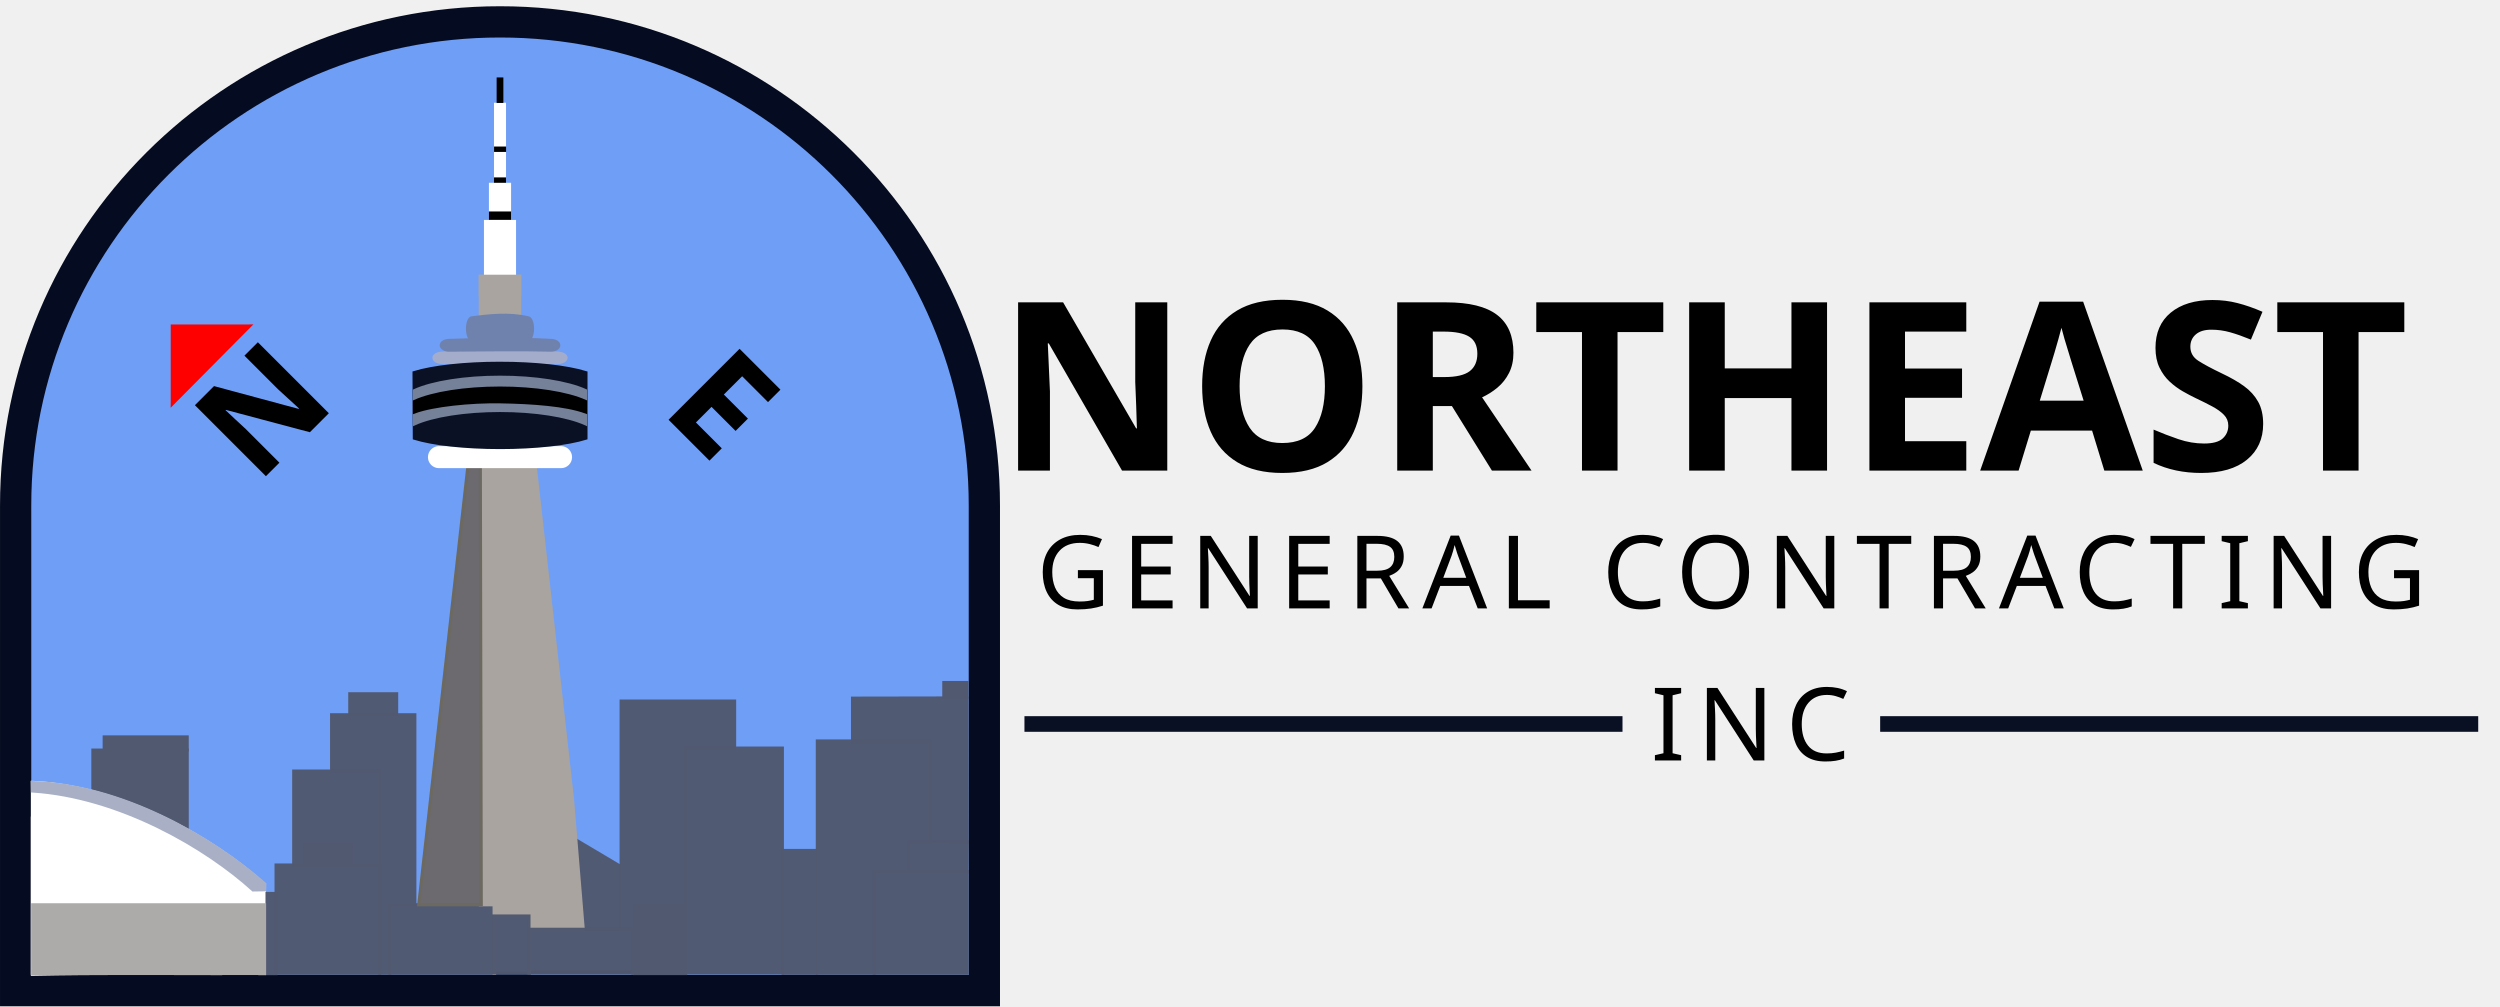
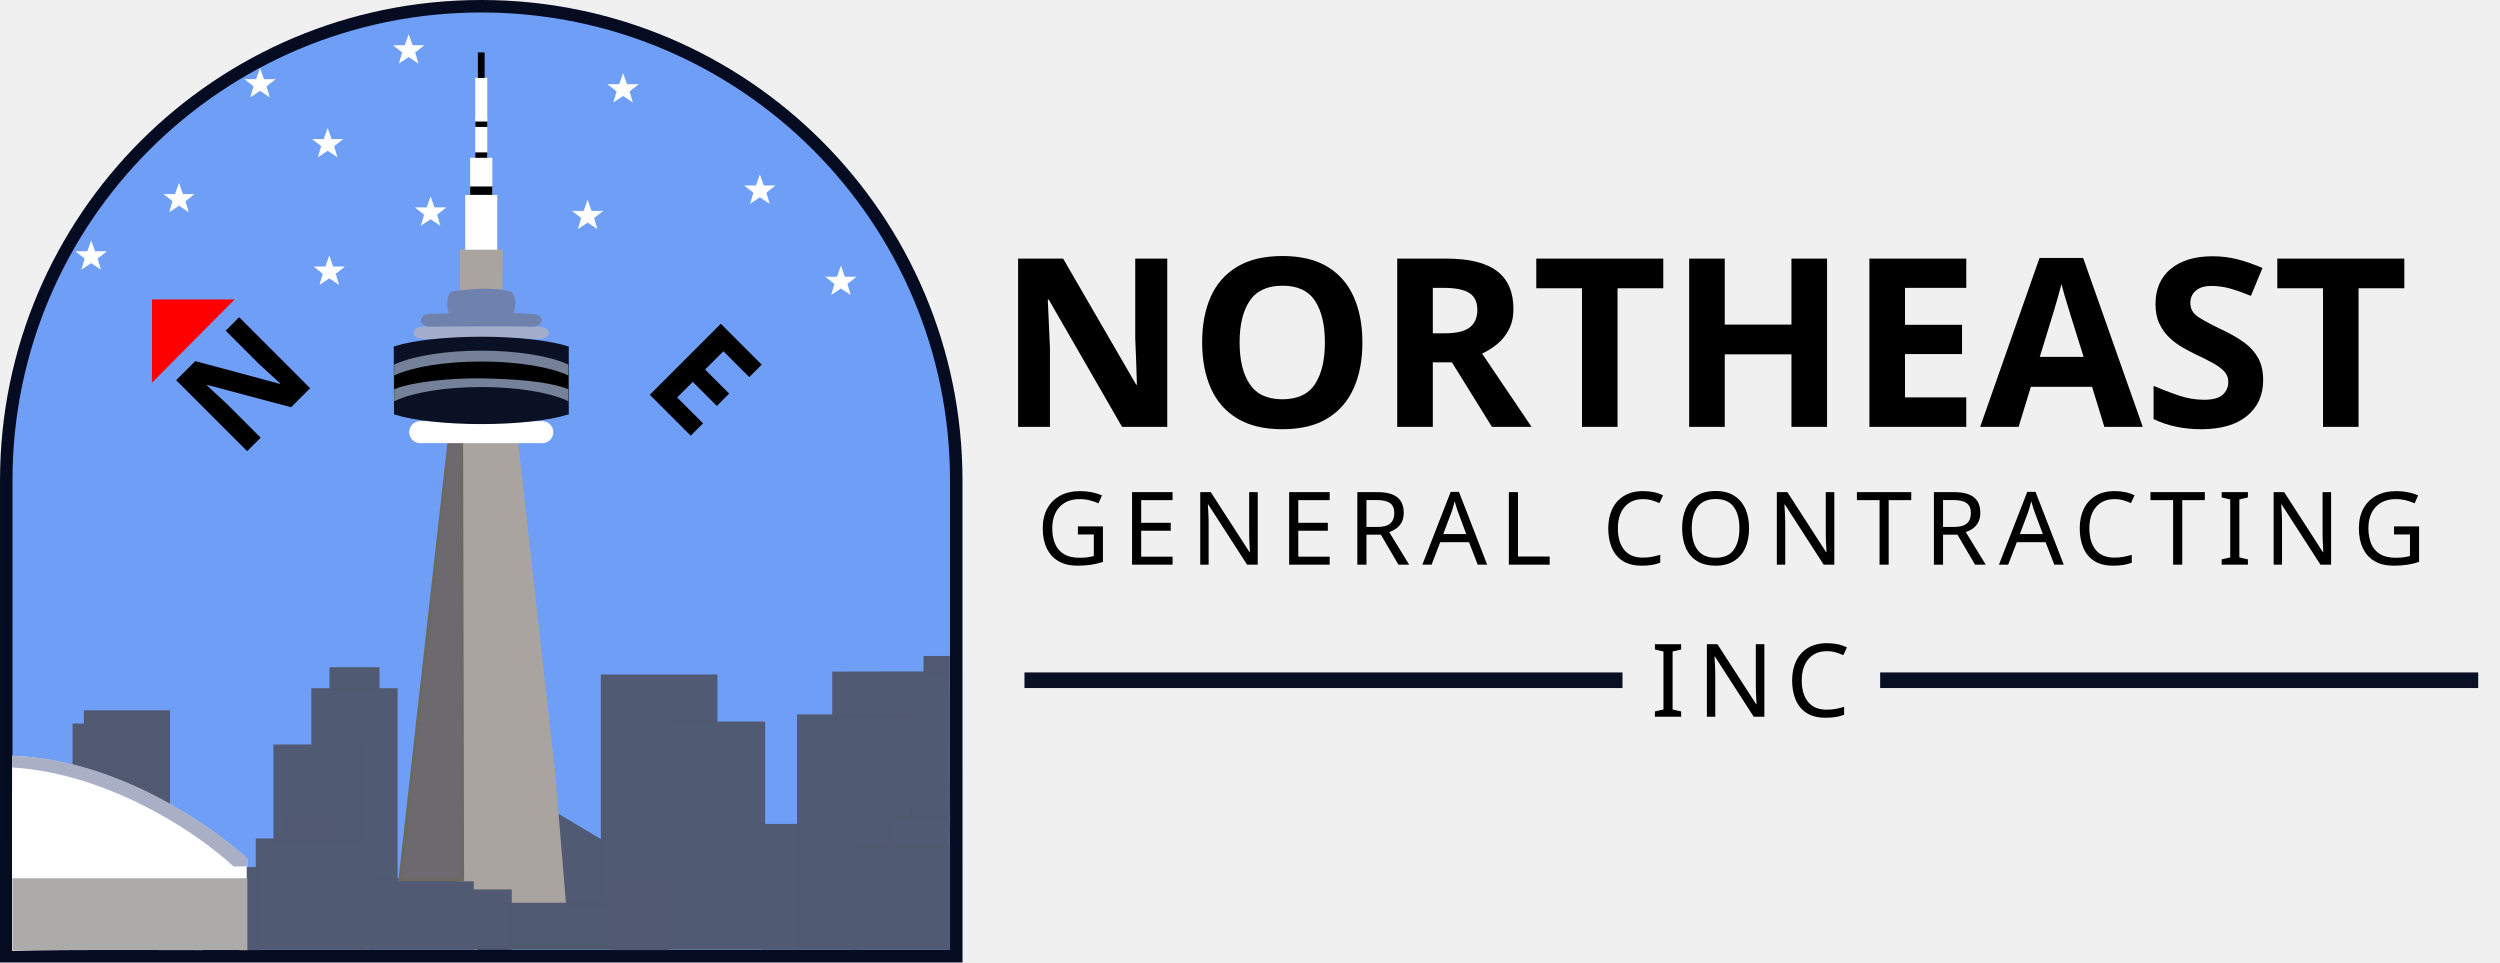
- <svg xmlns="http://www.w3.org/2000/svg" id="svg3336" version="1.1" width="800" height="322" viewBox="0 0 800 322">
+ <svg xmlns="http://www.w3.org/2000/svg" id="svg3336" version="1.1" width="800" height="308" viewBox="0 0 800 308">
  <defs id="defs3340">
    </defs>
-   <g id="g5519" transform="translate(-6.108414,-13.27224)">
-     <path id="path4381-9" d="M 166.108,15.795 C 78.035,15.796 6.638,87.081 6.639,175.013 c 0.006,55.162 -0.01,112.196 -0.006,159.736 l 318.953,0 c 0,-48.277 -0.006,-108.583 -0.006,-159.736 C 325.579,87.08 254.181,15.795 166.108,15.795 Z" style="opacity:1;fill:#050b20;fill-opacity:1;fill-rule:evenodd;stroke:#050b20;stroke-width:1.046;stroke-linecap:butt;stroke-linejoin:miter;stroke-miterlimit:4;stroke-dasharray:none;stroke-opacity:1" />
-     <path id="path4381-9-3" d="M 166.108,25.763 C 83.539,25.764 16.605,92.593 16.605,175.03 c 0.004,31.355 -8.45e-4,63.356 -0.004,93.627 -0.002,19.655 -0.003,38.58 -0.002,56.126 l 299.018,0 c 0,-45.259 -0.006,-101.796 -0.006,-149.752 -4e-5,-82.438 -66.935,-149.267 -149.504,-149.267 z" style="opacity:1;fill:#6f9ef6;fill-opacity:1;fill-rule:evenodd;stroke:#6f9ef6;stroke-width:0.981;stroke-linecap:butt;stroke-linejoin:miter;stroke-miterlimit:4;stroke-dasharray:none;stroke-opacity:1" />
-     <path id="rect8103-5-1-0-3-8-6" d="m 35.829,253.294 0,13.336 c 10.728,2.777 21.02,7.195 30.182,12.275 l 0,-25.611 -30.182,0 z" style="opacity:1;fill:#515970;fill-opacity:1;stroke:#515970;stroke-width:1;stroke-linejoin:miter;stroke-miterlimit:4;stroke-dasharray:none;stroke-opacity:1" />
-     <rect y="249.082" x="39.45" height="4.158" width="26.56" id="rect8103-5-1-0-3-3-1-0-8" style="opacity:0.99;fill:#515970;fill-opacity:1;stroke:#515970;stroke-width:1;stroke-linejoin:miter;stroke-miterlimit:4;stroke-dasharray:none;stroke-opacity:1" />
-     <path id="rect8103-5-1-0-3-8-6-1" d="m 100.101,260.011 0,30.066 27.529,0 0,-30.066 -27.529,0 z" style="opacity:0.98;fill:#515970;fill-opacity:1;stroke:#515970;stroke-width:1;stroke-linejoin:miter;stroke-miterlimit:4;stroke-dasharray:none;stroke-opacity:1" />
-     <path id="rect8103-5-1-0-3-8-6-1-1" d="m 112.223,241.993 0,18.018 15.408,0 0,64.719 3.238,0 0,-21.932 7.984,0 0,-60.805 -26.631,0 z" style="opacity:0.98;fill:#515970;fill-opacity:1;stroke:#515970;stroke-width:1;stroke-linejoin:miter;stroke-miterlimit:4;stroke-dasharray:none;stroke-opacity:1" />
-     <path id="rect8103-5-1-0-3-8-6-1-3" d="m 94.455,290.077 0,34.652 33.174,0 0,-34.652 -33.174,0 z" style="opacity:0.98;fill:#515970;fill-opacity:1;stroke:#515970;stroke-width:1;stroke-linejoin:miter;stroke-miterlimit:4;stroke-dasharray:none;stroke-opacity:1" />
-     <rect y="235.28" x="118.038" height="6.565" width="15.001" id="rect8103-5-1-0-3-3-1-0-8-0" style="opacity:0.98;fill:#515970;fill-opacity:1;stroke:#515970;stroke-width:1;stroke-linejoin:miter;stroke-miterlimit:4;stroke-dasharray:none;stroke-opacity:1" />
-     <rect y="283.452" x="103.542" height="6.565" width="15.001" id="rect8103-5-1-0-3-3-1-0-8-0-0" style="opacity:0.98;fill:#515970;fill-opacity:1;stroke:#515970;stroke-width:1;stroke-linejoin:miter;stroke-miterlimit:4;stroke-dasharray:none;stroke-opacity:1" />
-     <path id="rect8103-5-1-0-3-8-6-1-3-9" d="m 130.869,302.798 0,21.932 33.357,0 0,-21.932 -33.357,0 z" style="opacity:0.98;fill:#515970;fill-opacity:1;stroke:#515970;stroke-width:1;stroke-linejoin:miter;stroke-miterlimit:4;stroke-dasharray:none;stroke-opacity:1" />
-     <path id="rect8103-5-1-0-3-8-6-1-3-9-4" d="m 164.365,306.505 0,18.145 11.088,0 0,-18.145 -11.088,0 z" style="opacity:1;fill:none;stroke:#000000;stroke-width:1;stroke-linejoin:miter;stroke-miterlimit:4;stroke-dasharray:none;stroke-opacity:1" />
-     <path id="rect8103-5-1-0-3-8-6-1-3-9-4-9" d="m 175.537,310.641 0,13.68 33.115,0 0,-13.68 -33.115,0 z" style="opacity:1;fill:none;stroke:#000000;stroke-width:1;stroke-linejoin:miter;stroke-miterlimit:4;stroke-dasharray:none;stroke-opacity:1" />
-     <path id="rect8103-5-1-0-3-8-6-1-3-9-4-9-7" d="m 209.227,303.065 0,21.746 16.295,0 0,-21.746 -16.295,0 z" style="opacity:0.98;fill:#515970;fill-opacity:1;stroke:#515970;stroke-width:1;stroke-linejoin:miter;stroke-miterlimit:4;stroke-dasharray:none;stroke-opacity:1" />
-     <path id="path8210-6-0" d="m 192.651,310.602 11.817,0 0,-20.207 -14.067,-8.355 2.25,28.561 z" style="opacity:0.98;fill:#515970;fill-opacity:1;fill-rule:evenodd;stroke:#515970;stroke-width:1;stroke-linecap:butt;stroke-linejoin:miter;stroke-miterlimit:4;stroke-dasharray:none;stroke-opacity:1" />
-     <path id="rect8103-5-1-0-3-8-6-1-1-2" d="m 204.871,237.612 0,73.029 3.781,0 0,14.035 16.83,0 0,-72.01 15.707,0 0,-15.055 -36.318,0 z" style="opacity:0.98;fill:#515970;fill-opacity:1;stroke:#515970;stroke-width:1;stroke-linejoin:miter;stroke-miterlimit:4;stroke-dasharray:none;stroke-opacity:1" />
-     <path id="rect8103-5-1-0-3-8-6-1-1-2-0" d="m 225.48,252.667 0,71.982 30.986,0 0,-71.982 -30.986,0 z" style="opacity:0.98;fill:#515970;fill-opacity:1;stroke:#515970;stroke-width:1;stroke-linejoin:miter;stroke-miterlimit:4;stroke-dasharray:none;stroke-opacity:1" />
-     <path id="rect8103-5-1-0-3-8-6-1-1-2-0-8" d="m 267.65,250.382 0,74.348 18.146,-3e-5 0,-32.574 c 9.702,-0.001 19.993,4.1e-4 29.89,0.003 l -18.961,-0.092 0.033,-9.361 6.921,-3e-5 0.066,-32.323 z" style="opacity:0.98;fill:#515970;fill-opacity:1;stroke:#515970;stroke-width:1;stroke-linejoin:miter;stroke-miterlimit:4;stroke-dasharray:none;stroke-opacity:1" />
-     <path id="rect8103-5-1-0-3-8-6-1-1-2-0-8-5" d="m 256.709,285.423 0,39.307 10.602,0 0,-39.307 -10.602,0 z" style="opacity:0.98;fill:#515970;fill-opacity:1;stroke:#515970;stroke-width:1;stroke-linejoin:miter;stroke-miterlimit:4;stroke-dasharray:none;stroke-opacity:1" />
-     <path id="rect8103-5-1-0-3-8-6-1-1-2-0-8-7" d="m 278.919,236.679 0,14.029 24.892,0 0,31.931 11.811,0.065 c 0,-15.802 -0.068,-29.983 -0.068,-46.091 z" style="opacity:0.98;fill:#515970;fill-opacity:1;stroke:#515970;stroke-width:1;stroke-linejoin:miter;stroke-miterlimit:4;stroke-dasharray:none;stroke-opacity:1" />
-     <path id="rect8103-5-1-0-3-8-6-1-1-2-0-8-7-4" d="m 308.135,231.682 0,4.658 7.422,0 0,-4.658 -7.422,0 z" style="opacity:1;fill:#515970;fill-opacity:1;stroke:#515970;stroke-width:1;stroke-linejoin:miter;stroke-miterlimit:4;stroke-dasharray:none;stroke-opacity:1" />
-     <path id="path8771-2" d="m 16.473,263.632 0,61.051 72.787,0 0,0.129 1.48,0 0,-16.424 0,-12.02 C 75.004,282.03 45.777,264.943 16.473,263.632 Z" style="opacity:1;fill:#ffffff;fill-opacity:1;stroke:#ffffff;stroke-width:1;stroke-linecap:butt;stroke-linejoin:miter;stroke-miterlimit:4;stroke-dasharray:none;stroke-opacity:1" />
-     <path id="rect9028" d="m 159.807,101.682 0,20.92 c 4.08,-0.086 8.302,-0.137 12.605,-0.08 l 0,-20.84 -12.605,0 z m 6.746,24.164 c -2.221,0.008 -4.493,0.032 -6.746,0.049 l 0,0.104 c 4.101,-0.071 8.305,-0.114 12.605,-0.074 l 0,-0.072 c -1.938,-0.006 -3.872,-0.013 -5.859,-0.006 z m 0.055,3.324 c -2.239,0.007 -4.531,0.027 -6.801,0.041 l 0,0.443 c 2.046,-0.08 4.13,-0.134 6.258,-0.135 2.159,4e-5 4.273,0.055 6.348,0.137 l 0,-0.48 c -1.926,-0.004 -3.836,-0.012 -5.805,-0.006 z m -6.801,27.176 0,0.24 c 4.151,0.016 8.449,0.03 12.605,0.021 l 0,-0.26 c -2.047,0.08 -4.131,0.134 -6.26,0.135 -2.158,-7e-5 -4.271,-0.055 -6.346,-0.137 z m 0,6.238 0,140.213 4.42,0 0,21.932 0.141,0 0,-18.225 8.045,0 0,-143.92 c -4.113,10e-4 -8.413,-0.003 -12.605,0 z" style="opacity:1;fill:#a9a49f;fill-opacity:1;stroke:#a9a49f;stroke-width:1;stroke-linecap:butt;stroke-linejoin:miter;stroke-miterlimit:4;stroke-dasharray:none;stroke-opacity:1" />
-     <path id="path9039" d="m 172.385,162.54 -0.307,143.965 3.375,0 0,17.898 0.086,0 0,-13.762 17.201,0 -3.43,-41.553 -11.926,-106.549 -5,0 z" style="fill:#a9a49f;fill-opacity:1;fill-rule:evenodd;stroke:#a9a49f;stroke-width:1;stroke-linecap:butt;stroke-linejoin:miter;stroke-miterlimit:4;stroke-dasharray:none;stroke-opacity:1" />
-     <path id="path9039-8" d="m 155.817,162.633 -15.711,140.165 20.008,0 -0.297,-140.258 z" style="fill:#6c696f;fill-opacity:1;fill-rule:evenodd;stroke:#6c6961;stroke-width:1;stroke-linecap:butt;stroke-linejoin:miter;stroke-miterlimit:4;stroke-dasharray:none;stroke-opacity:1" />
-     <path id="path9073" d="m 146.576,156.531 c -1.672,7e-5 -3.027,1.355 -3.027,3.027 7e-5,1.672 1.355,3.027 3.027,3.027 13.846,0.011 25.981,-0.028 39.066,0 1.672,-7e-5 3.027,-1.355 3.027,-3.027 -8e-5,-1.672 -1.355,-3.027 -3.027,-3.027 -14.039,0.146 -25.053,0.077 -39.066,0 z" style="opacity:1;fill:#ffffff;fill-opacity:1;stroke:#ffffff;stroke-width:1;stroke-linecap:butt;stroke-linejoin:miter;stroke-miterlimit:4;stroke-dasharray:none;stroke-opacity:1" />
-     <path id="path9073-3" d="m 147.803,126.26 c -1.567,4e-5 -2.837,0.677 -2.837,1.513 9e-5,0.835 1.27,1.513 2.837,1.513 12.512,-0.077 25.425,-0.228 36.611,0 1.567,-3e-5 2.837,-0.677 2.837,-1.513 -7e-5,-0.835 -1.27,-1.513 -2.837,-1.513 -12.619,-0.648 -25.817,-0.278 -36.611,0 z" style="opacity:1;fill:#a3accb;fill-opacity:1;stroke:#a3accb;stroke-width:1;stroke-linecap:butt;stroke-linejoin:miter;stroke-miterlimit:4;stroke-dasharray:none;stroke-opacity:1" />
-     <path id="rect9094-4-6-7" d="m 166.063,129.521 c -11.12,0.003 -21.468,1.131 -27.458,2.992 0.01,6.788 0.091,14.185 0.087,20.262 l 0.004,0 0,0.728 c 6.004,1.857 16.348,2.979 27.456,2.98 11.12,-0.003 21.468,-1.131 27.458,-2.992 l 0,-0.716 0.004,0 0,-20.159 -0.092,0 0,-0.116 c -6.004,-1.857 -16.349,-2.98 -27.458,-2.98 z" style="opacity:1;fill:#0a1125;fill-opacity:1;stroke:#0a1125;stroke-width:1;stroke-linecap:butt;stroke-linejoin:miter;stroke-miterlimit:4;stroke-dasharray:none;stroke-opacity:1" />
-     <path d="m 166.108,137.459 a 32.232,9.036 0 0 0 -27.378,4.289 l 0,3.359 0,3.711 0,0.09 a 32.232,9.036 0 0 1 27.378,-4.289 32.232,9.036 0 0 1 27.38,4.279 l 0,-0.09 0,-3.711 0,-3.359 a 32.232,9.036 0 0 0 -27.38,-4.279 z m 0,-3.477 a 32.232,9.036 0 0 0 -27.378,4.289 l 0,3.359 0,3.711 0,0.09 a 32.232,9.036 0 0 1 27.378,-4.289 32.232,9.036 0 0 1 27.38,4.279 l 0,-0.09 0,-3.711 0,-3.359 a 32.232,9.036 0 0 0 -27.38,-4.279 z" style="opacity:1;fill:#758199;fill-opacity:1;stroke:#758199;stroke-width:1;stroke-linecap:butt;stroke-linejoin:miter;stroke-miterlimit:4;stroke-dasharray:none;stroke-opacity:1" id="path9111-5-2-1-5-4-0-7" />
-     <path d="m 166.108,137.459 c -11.159,0.005 -21.515,1.627 -27.378,4.289 l 0,3.359 c 5.866,-2.181 18.039,-3.43 27.575,-3.258 10.388,0.187 20.865,0.947 27.182,3.248 l 0,-3.359 c -5.871,-2.658 -16.227,-4.276 -27.38,-4.279 z" style="opacity:1;fill:#000000;fill-opacity:1;stroke:#000000;stroke-width:1;stroke-linecap:butt;stroke-linejoin:miter;stroke-miterlimit:4;stroke-dasharray:none;stroke-opacity:1" id="path9111-5-2-1-5-4-0" />
-     <rect y="84.153" x="161.474" height="17.755" width="9.27" id="rect9576" style="opacity:1;fill:#ffffff;fill-opacity:1;stroke:#ffffff;stroke-width:1;stroke-linecap:butt;stroke-linejoin:miter;stroke-miterlimit:4;stroke-dasharray:none;stroke-opacity:1" />
-     <rect y="101.682" x="159.822" height="5.856" width="12.573" id="rect9576-4" style="opacity:1;fill:#a9a49f;fill-opacity:1;stroke:#a9a49f;stroke-width:1;stroke-linecap:butt;stroke-linejoin:miter;stroke-miterlimit:4;stroke-dasharray:none;stroke-opacity:1" />
-     <rect y="72.262" x="163.061" height="12.282" width="6.095" id="rect9576-6" style="opacity:1;fill:#ffffff;fill-opacity:1;stroke:#ffffff;stroke-width:1;stroke-linecap:butt;stroke-linejoin:miter;stroke-miterlimit:4;stroke-dasharray:none;stroke-opacity:1" />
-     <rect y="59.423" x="164.685" height="12.924" width="2.848" id="rect9576-6-1" style="opacity:1;fill:#ffffff;fill-opacity:1;stroke:#ffffff;stroke-width:1;stroke-linecap:butt;stroke-linejoin:miter;stroke-miterlimit:4;stroke-dasharray:none;stroke-opacity:1" />
-     <rect y="46.65" x="164.685" height="12.925" width="2.848" id="rect9576-6-1-8" style="opacity:1;fill:#ffffff;fill-opacity:1;stroke:#ffffff;stroke-width:1;stroke-linecap:butt;stroke-linejoin:miter;stroke-miterlimit:4;stroke-dasharray:none;stroke-opacity:1" />
-     <rect y="38.55" x="165.531" height="7.165" width="1.154" id="rect9576-6-1-8-0" style="opacity:1;fill:#000000;fill-opacity:1;stroke:#000000;stroke-width:1;stroke-linecap:butt;stroke-linejoin:miter;stroke-miterlimit:4;stroke-dasharray:none;stroke-opacity:1" />
-     <path id="path9073-3-1" d="m 149.821,122.209 c -1.394,4e-5 -2.524,0.695 -2.524,1.552 9e-5,0.857 1.13,1.552 2.524,1.552 11.133,-0.079 22.622,-0.234 32.575,0 1.394,-3e-5 2.524,-0.695 2.524,-1.552 -7e-5,-0.857 -1.13,-1.552 -2.524,-1.552 -11.228,-0.665 -22.971,-0.285 -32.575,0 z" style="opacity:1;fill:#6f82ae;fill-opacity:1;stroke:#6f82ae;stroke-width:1;stroke-linecap:butt;stroke-linejoin:miter;stroke-miterlimit:4;stroke-dasharray:none;stroke-opacity:1" />
-     <path id="rect9684" d="m 61.243,117.601 0,24.115 -0.01,0.812 24.752,-24.939 -0.625,0.012 z" style="opacity:1;fill:#ff0000;stroke:#ff0000;stroke-width:1;stroke-linecap:butt;stroke-linejoin:miter;stroke-miterlimit:4;stroke-dasharray:none;stroke-opacity:1" />
-     <text transform="matrix(-0.7071068,0.7071068,-0.7071068,-0.7071068,0,0)" id="text9973" y="-149.493" x="20.114" style="font-style:normal;font-variant:normal;font-weight:bold;font-stretch:normal;font-size:45px;line-height:125%;font-family:'Microsoft YaHei';-inkscape-font-specification:'Microsoft YaHei Bold';letter-spacing:0px;word-spacing:0px;fill:#000000;fill-opacity:1;stroke:none;stroke-width:1px;stroke-linecap:butt;stroke-linejoin:miter;stroke-opacity:1" xml:space="preserve">
-       <tspan y="-149.493" x="20.114" id="tspan9975">N</tspan>
+   <text xml:space="preserve" style="font-style:normal;font-weight:normal;font-size:75.399px;line-height:103%;font-family:sans-serif;letter-spacing:0px;word-spacing:0px;writing-mode:lr-tb;fill:#000000;fill-opacity:1;stroke:none;stroke-width:1px;stroke-linecap:butt;stroke-linejoin:miter;stroke-opacity:1" x="319.012" y="136.598" id="text5575">
+     <tspan id="tspan5577" x="319.012" y="136.598" style="font-style:normal;font-variant:normal;font-weight:bold;font-stretch:normal;line-height:103%;font-family:'Microsoft YaHei';-inkscape-font-specification:'Microsoft YaHei Bold';writing-mode:lr-tb">NORTHEAST</tspan>
+   </text>
+   <text xml:space="preserve" style="font-style:normal;font-variant:normal;font-weight:normal;font-stretch:normal;font-size:32.5px;line-height:125%;font-family:'Century Gothic';-inkscape-font-specification:'Century Gothic';letter-spacing:3.75px;word-spacing:0px;fill:#000000;fill-opacity:1;stroke:none;stroke-width:1px;stroke-linecap:butt;stroke-linejoin:miter;stroke-opacity:1" x="331.692" y="180.687" id="text5579">
+     <tspan id="tspan5581" x="331.692" y="180.687">GENERAL CONTRACTING</tspan>
+   </text>
+   <text xml:space="preserve" style="font-style:normal;font-variant:normal;font-weight:normal;font-stretch:normal;font-size:32.5px;line-height:125%;font-family:'Century Gothic';-inkscape-font-specification:'Century Gothic';letter-spacing:3.75px;word-spacing:0px;fill:#000000;fill-opacity:1;stroke:none;stroke-width:1px;stroke-linecap:butt;stroke-linejoin:miter;stroke-opacity:1" x="528.279" y="229.349" id="text5587">
+     <tspan id="tspan5589" x="528.279" y="229.349">INC</tspan>
+   </text>
+   <rect style="opacity:0.98;fill:#050b20;fill-opacity:1;fill-rule:evenodd;stroke:#050b20;stroke-width:0.565;stroke-linecap:butt;stroke-linejoin:miter;stroke-miterlimit:4;stroke-dasharray:none;stroke-opacity:1" id="rect5591" width="190.812" height="4.435" x="328.106" y="215.459" />
+   <rect style="opacity:0.98;fill:#050b20;fill-opacity:1;fill-rule:evenodd;stroke:#050b20;stroke-width:0.565;stroke-linecap:butt;stroke-linejoin:miter;stroke-miterlimit:4;stroke-dasharray:none;stroke-opacity:1" id="rect5591-9" width="190.812" height="4.435" x="601.935" y="215.459" />
+   <g id="g12394" transform="translate(33,80)">
+     <path style="opacity:1;fill:#050b20;fill-opacity:1;fill-rule:evenodd;stroke:#050b20;stroke-width:0.963;stroke-linecap:butt;stroke-linejoin:miter;stroke-miterlimit:4;stroke-dasharray:none;stroke-opacity:1" d="m 120.999,-79.519 c -84.782,9.9e-4 -153.511,68.622 -153.511,153.269 0.006,53.101 -0.01,108.004 -0.006,153.768 l 307.037,0 c 0,-46.473 -0.006,-104.526 -0.006,-153.768 -10e-6,-84.648 -68.73,-153.27 -153.513,-153.269 z" id="path4381-9" />
+     <path style="opacity:1;fill:#6f9ef6;fill-opacity:1;fill-rule:evenodd;stroke:#6f9ef6;stroke-width:1;stroke-linecap:butt;stroke-linejoin:miter;stroke-miterlimit:4;stroke-dasharray:none;stroke-opacity:1" d="M 120.999,-75.509 C 38.431,-75.508 -28.503,-8.68 -28.503,73.757 c 0.004,31.355 -8.45e-4,63.356 -0.004,93.627 -0.002,19.655 -0.003,38.58 -0.002,56.126 l 299.018,0 c 0,-45.259 -0.006,-101.796 -0.006,-149.752 -4e-5,-82.438 -66.935,-149.267 -149.504,-149.267 z" id="path4381-9-3" />
+     <path style="opacity:1;fill:#515970;fill-opacity:1;stroke:#515970;stroke-width:1;stroke-linejoin:miter;stroke-miterlimit:4;stroke-dasharray:none;stroke-opacity:1" d="m -9.279,152.022 0,13.336 c 10.728,2.777 21.02,7.195 30.182,12.275 l 0,-25.611 -30.182,0 z" id="rect8103-5-1-0-3-8-6" />
+     <rect style="opacity:0.99;fill:#515970;fill-opacity:1;stroke:#515970;stroke-width:1;stroke-linejoin:miter;stroke-miterlimit:4;stroke-dasharray:none;stroke-opacity:1" id="rect8103-5-1-0-3-3-1-0-8" width="26.56" height="4.158" x="-5.658" y="147.809" />
+     <path style="opacity:0.98;fill:#515970;fill-opacity:1;stroke:#515970;stroke-width:1;stroke-linejoin:miter;stroke-miterlimit:4;stroke-dasharray:none;stroke-opacity:1" d="m 54.992,158.738 0,30.066 27.529,0 0,-30.066 -27.529,0 z" id="rect8103-5-1-0-3-8-6-1" />
+     <path style="opacity:0.98;fill:#515970;fill-opacity:1;stroke:#515970;stroke-width:1;stroke-linejoin:miter;stroke-miterlimit:4;stroke-dasharray:none;stroke-opacity:1" d="m 67.114,140.721 0,18.018 15.408,0 0,64.719 3.238,0 0,-21.932 7.984,0 0,-60.805 -26.631,0 z" id="rect8103-5-1-0-3-8-6-1-1" />
+     <path style="opacity:0.98;fill:#515970;fill-opacity:1;stroke:#515970;stroke-width:1;stroke-linejoin:miter;stroke-miterlimit:4;stroke-dasharray:none;stroke-opacity:1" d="m 49.347,188.805 0,34.652 33.174,0 0,-34.652 -33.174,0 z" id="rect8103-5-1-0-3-8-6-1-3" />
+     <rect style="opacity:0.98;fill:#515970;fill-opacity:1;stroke:#515970;stroke-width:1;stroke-linejoin:miter;stroke-miterlimit:4;stroke-dasharray:none;stroke-opacity:1" id="rect8103-5-1-0-3-3-1-0-8-0" width="15.001" height="6.565" x="72.929" y="134.008" />
+     <rect style="opacity:0.98;fill:#515970;fill-opacity:1;stroke:#515970;stroke-width:1;stroke-linejoin:miter;stroke-miterlimit:4;stroke-dasharray:none;stroke-opacity:1" id="rect8103-5-1-0-3-3-1-0-8-0-0" width="15.001" height="6.565" x="58.434" y="182.179" />
+     <path style="opacity:0.98;fill:#515970;fill-opacity:1;stroke:#515970;stroke-width:1;stroke-linejoin:miter;stroke-miterlimit:4;stroke-dasharray:none;stroke-opacity:1" d="m 85.761,201.525 0,21.932 33.357,0 0,-21.932 -33.357,0 z" id="rect8103-5-1-0-3-8-6-1-3-9" />
+     <path style="opacity:1;fill:none;stroke:#000000;stroke-width:1;stroke-linejoin:miter;stroke-miterlimit:4;stroke-dasharray:none;stroke-opacity:1" d="m 119.257,205.232 0,18.145 11.088,0 0,-18.145 -11.088,0 z" id="rect8103-5-1-0-3-8-6-1-3-9-4" />
+     <path style="opacity:1;fill:none;stroke:#000000;stroke-width:1;stroke-linejoin:miter;stroke-miterlimit:4;stroke-dasharray:none;stroke-opacity:1" d="m 130.429,209.369 0,13.68 33.115,0 0,-13.68 -33.115,0 z" id="rect8103-5-1-0-3-8-6-1-3-9-4-9" />
+     <path style="opacity:0.98;fill:#515970;fill-opacity:1;stroke:#515970;stroke-width:1;stroke-linejoin:miter;stroke-miterlimit:4;stroke-dasharray:none;stroke-opacity:1" d="m 164.118,201.793 0,21.746 16.295,0 0,-21.746 -16.295,0 z" id="rect8103-5-1-0-3-8-6-1-3-9-4-9-7" />
+     <path style="opacity:0.98;fill:#515970;fill-opacity:1;fill-rule:evenodd;stroke:#515970;stroke-width:1;stroke-linecap:butt;stroke-linejoin:miter;stroke-miterlimit:4;stroke-dasharray:none;stroke-opacity:1" d="m 147.543,209.33 11.817,0 0,-20.207 -14.067,-8.355 2.25,28.561 z" id="path8210-6-0" />
+     <path style="opacity:0.98;fill:#515970;fill-opacity:1;stroke:#515970;stroke-width:1;stroke-linejoin:miter;stroke-miterlimit:4;stroke-dasharray:none;stroke-opacity:1" d="m 159.763,136.34 0,73.029 3.781,0 0,14.035 16.83,0 0,-72.01 15.707,0 0,-15.055 -36.318,0 z" id="rect8103-5-1-0-3-8-6-1-1-2" />
+     <path style="opacity:0.98;fill:#515970;fill-opacity:1;stroke:#515970;stroke-width:1;stroke-linejoin:miter;stroke-miterlimit:4;stroke-dasharray:none;stroke-opacity:1" d="m 180.372,151.395 0,71.982 30.986,0 0,-71.982 -30.986,0 z" id="rect8103-5-1-0-3-8-6-1-1-2-0" />
+     <path style="opacity:0.98;fill:#515970;fill-opacity:1;stroke:#515970;stroke-width:1;stroke-linejoin:miter;stroke-miterlimit:4;stroke-dasharray:none;stroke-opacity:1" d="m 222.542,149.109 0,74.348 18.146,-3e-5 0,-32.574 c 9.702,-0.001 19.993,4.1e-4 29.89,0.003 l -18.961,-0.092 0.033,-9.361 6.921,-3e-5 0.066,-32.323 z" id="rect8103-5-1-0-3-8-6-1-1-2-0-8" />
+     <path style="opacity:0.98;fill:#515970;fill-opacity:1;stroke:#515970;stroke-width:1;stroke-linejoin:miter;stroke-miterlimit:4;stroke-dasharray:none;stroke-opacity:1" d="m 211.601,184.15 0,39.307 10.602,0 0,-39.307 -10.602,0 z" id="rect8103-5-1-0-3-8-6-1-1-2-0-8-5" />
+     <path style="opacity:0.98;fill:#515970;fill-opacity:1;stroke:#515970;stroke-width:1;stroke-linejoin:miter;stroke-miterlimit:4;stroke-dasharray:none;stroke-opacity:1" d="m 233.811,135.407 0,14.029 24.892,0 0,31.931 11.811,0.065 c 0,-15.802 -0.068,-29.983 -0.068,-46.091 z" id="rect8103-5-1-0-3-8-6-1-1-2-0-8-7" />
+     <path style="opacity:1;fill:#515970;fill-opacity:1;stroke:#515970;stroke-width:1;stroke-linejoin:miter;stroke-miterlimit:4;stroke-dasharray:none;stroke-opacity:1" d="m 263.026,130.41 0,4.658 7.422,0 0,-4.658 -7.422,0 z" id="rect8103-5-1-0-3-8-6-1-1-2-0-8-7-4" />
+     <path style="opacity:1;fill:#ffffff;fill-opacity:1;stroke:#ffffff;stroke-width:1;stroke-linecap:butt;stroke-linejoin:miter;stroke-miterlimit:4;stroke-dasharray:none;stroke-opacity:1" d="m -28.636,162.359 0,61.051 72.787,0 0,0.129 1.48,0 0,-16.424 0,-12.02 C 29.895,180.758 0.669,163.671 -28.636,162.359 Z" id="path8771-2" />
+     <path style="opacity:1;fill:#a9a49f;fill-opacity:1;stroke:#a9a49f;stroke-width:1;stroke-linecap:butt;stroke-linejoin:miter;stroke-miterlimit:4;stroke-dasharray:none;stroke-opacity:1" d="m 114.698,0.41 0,20.92 c 4.08,-0.086 8.302,-0.137 12.605,-0.08 l 0,-20.84 -12.605,0 z M 121.444,24.574 c -2.221,0.008 -4.493,0.032 -6.746,0.049 l 0,0.104 c 4.101,-0.071 8.305,-0.114 12.605,-0.074 l 0,-0.072 c -1.938,-0.006 -3.872,-0.013 -5.859,-0.006 z m 0.055,3.324 c -2.239,0.007 -4.531,0.027 -6.801,0.041 l 0,0.443 c 2.046,-0.08 4.13,-0.134 6.258,-0.135 2.159,4e-5 4.273,0.055 6.348,0.137 l 0,-0.48 c -1.926,-0.004 -3.836,-0.012 -5.805,-0.006 z m -6.801,27.176 0,0.24 c 4.151,0.016 8.449,0.03 12.605,0.021 l 0,-0.26 c -2.047,0.08 -4.131,0.134 -6.26,0.135 -2.158,-7e-5 -4.271,-0.055 -6.346,-0.137 z m 0,6.238 0,140.213 4.42,0 0,21.932 0.141,0 0,-18.225 8.045,0 0,-143.92 c -4.113,10e-4 -8.413,-0.003 -12.605,0 z" id="rect9028" />
+     <path style="fill:#a9a49f;fill-opacity:1;fill-rule:evenodd;stroke:#a9a49f;stroke-width:1;stroke-linecap:butt;stroke-linejoin:miter;stroke-miterlimit:4;stroke-dasharray:none;stroke-opacity:1" d="m 127.276,61.268 -0.307,143.965 3.375,0 0,17.898 0.086,0 0,-13.762 17.201,0 -3.43,-41.553 -11.926,-106.549 -5,0 z" id="path9039" />
+     <path style="fill:#6c696f;fill-opacity:1;fill-rule:evenodd;stroke:#6c6961;stroke-width:1;stroke-linecap:butt;stroke-linejoin:miter;stroke-miterlimit:4;stroke-dasharray:none;stroke-opacity:1" d="m 110.709,61.361 -15.711,140.165 20.008,0 -0.297,-140.258 z" id="path9039-8" />
+     <path style="opacity:1;fill:#ffffff;fill-opacity:1;stroke:#ffffff;stroke-width:1;stroke-linecap:butt;stroke-linejoin:miter;stroke-miterlimit:4;stroke-dasharray:none;stroke-opacity:1" d="m 101.467,55.259 c -1.672,7e-5 -3.027,1.355 -3.027,3.027 7e-5,1.672 1.355,3.027 3.027,3.027 13.846,0.011 25.981,-0.028 39.066,0 1.672,-7e-5 3.027,-1.355 3.027,-3.027 -8e-5,-1.672 -1.355,-3.027 -3.027,-3.027 -14.039,0.146 -25.053,0.077 -39.066,0 z" id="path9073" />
+     <path style="opacity:1;fill:#a3accb;fill-opacity:1;stroke:#a3accb;stroke-width:1;stroke-linecap:butt;stroke-linejoin:miter;stroke-miterlimit:4;stroke-dasharray:none;stroke-opacity:1" d="m 102.695,24.987 c -1.567,4e-5 -2.837,0.677 -2.837,1.513 9e-5,0.835 1.27,1.513 2.837,1.513 12.512,-0.077 25.425,-0.228 36.611,0 1.567,-3e-5 2.837,-0.677 2.837,-1.513 -7e-5,-0.835 -1.27,-1.513 -2.837,-1.513 -12.619,-0.648 -25.817,-0.278 -36.611,0 z" id="path9073-3" />
+     <path style="opacity:1;fill:#0a1125;fill-opacity:1;stroke:#0a1125;stroke-width:1;stroke-linecap:butt;stroke-linejoin:miter;stroke-miterlimit:4;stroke-dasharray:none;stroke-opacity:1" d="m 120.954,28.249 c -11.12,0.003 -21.468,1.131 -27.458,2.992 0.01,6.788 0.091,14.185 0.087,20.262 l 0.004,0 0,0.728 c 6.004,1.857 16.348,2.979 27.456,2.98 11.12,-0.003 21.468,-1.131 27.458,-2.992 l 0,-0.716 0.004,0 0,-20.159 -0.092,0 0,-0.116 c -6.004,-1.857 -16.349,-2.98 -27.458,-2.98 z" id="rect9094-4-6-7" />
+     <path id="path9111-5-2-1-5-4-0-7" style="opacity:1;fill:#758199;fill-opacity:1;stroke:#758199;stroke-width:1;stroke-linecap:butt;stroke-linejoin:miter;stroke-miterlimit:4;stroke-dasharray:none;stroke-opacity:1" d="m 120.999,36.186 a 32.232,9.036 0 0 0 -27.378,4.289 l 0,3.359 0,3.711 0,0.09 a 32.232,9.036 0 0 1 27.378,-4.289 32.232,9.036 0 0 1 27.38,4.279 l 0,-0.09 0,-3.711 0,-3.359 a 32.232,9.036 0 0 0 -27.38,-4.279 z m 0,-3.477 a 32.232,9.036 0 0 0 -27.378,4.289 l 0,3.359 0,3.711 0,0.09 a 32.232,9.036 0 0 1 27.378,-4.289 32.232,9.036 0 0 1 27.38,4.279 l 0,-0.09 0,-3.711 0,-3.359 a 32.232,9.036 0 0 0 -27.38,-4.279 z" />
+     <path id="path9111-5-2-1-5-4-0" style="opacity:1;fill:#000000;fill-opacity:1;stroke:#000000;stroke-width:1;stroke-linecap:butt;stroke-linejoin:miter;stroke-miterlimit:4;stroke-dasharray:none;stroke-opacity:1" d="m 120.999,36.186 c -11.159,0.005 -21.515,1.627 -27.378,4.289 l 0,3.359 c 5.866,-2.181 18.039,-3.43 27.575,-3.258 10.388,0.187 20.865,0.947 27.182,3.248 l 0,-3.359 C 142.507,37.807 132.152,36.189 120.999,36.186 Z" />
+     <rect style="opacity:1;fill:#ffffff;fill-opacity:1;stroke:#ffffff;stroke-width:1;stroke-linecap:butt;stroke-linejoin:miter;stroke-miterlimit:4;stroke-dasharray:none;stroke-opacity:1" id="rect9576" width="9.27" height="17.755" x="116.365" y="-17.119" />
+     <rect style="opacity:1;fill:#a9a49f;fill-opacity:1;stroke:#a9a49f;stroke-width:1;stroke-linecap:butt;stroke-linejoin:miter;stroke-miterlimit:4;stroke-dasharray:none;stroke-opacity:1" id="rect9576-4" width="12.573" height="5.856" x="114.714" y="0.41" />
+     <rect style="opacity:1;fill:#ffffff;fill-opacity:1;stroke:#ffffff;stroke-width:1;stroke-linecap:butt;stroke-linejoin:miter;stroke-miterlimit:4;stroke-dasharray:none;stroke-opacity:1" id="rect9576-6" width="6.095" height="12.282" x="117.953" y="-29.011" />
+     <rect style="opacity:1;fill:#ffffff;fill-opacity:1;stroke:#ffffff;stroke-width:1;stroke-linecap:butt;stroke-linejoin:miter;stroke-miterlimit:4;stroke-dasharray:none;stroke-opacity:1" id="rect9576-6-1" width="2.848" height="12.924" x="119.576" y="-41.849" />
+     <rect style="opacity:1;fill:#ffffff;fill-opacity:1;stroke:#ffffff;stroke-width:1;stroke-linecap:butt;stroke-linejoin:miter;stroke-miterlimit:4;stroke-dasharray:none;stroke-opacity:1" id="rect9576-6-1-8" width="2.848" height="12.925" x="119.577" y="-54.622" />
+     <rect style="opacity:1;fill:#000000;fill-opacity:1;stroke:#000000;stroke-width:1;stroke-linecap:butt;stroke-linejoin:miter;stroke-miterlimit:4;stroke-dasharray:none;stroke-opacity:1" id="rect9576-6-1-8-0" width="1.154" height="7.165" x="120.423" y="-62.722" />
+     <path style="opacity:1;fill:#6f82ae;fill-opacity:1;stroke:#6f82ae;stroke-width:1;stroke-linecap:butt;stroke-linejoin:miter;stroke-miterlimit:4;stroke-dasharray:none;stroke-opacity:1" d="m 104.713,20.936 c -1.394,4e-5 -2.524,0.695 -2.524,1.552 9e-5,0.857 1.13,1.552 2.524,1.552 11.133,-0.079 22.622,-0.234 32.575,0 1.394,-3e-5 2.524,-0.695 2.524,-1.552 -7e-5,-0.857 -1.13,-1.552 -2.524,-1.552 -11.228,-0.665 -22.971,-0.285 -32.575,0 z" id="path9073-3-1" />
+     <path style="opacity:1;fill:#ff0000;stroke:#ff0000;stroke-width:1;stroke-linecap:butt;stroke-linejoin:miter;stroke-miterlimit:4;stroke-dasharray:none;stroke-opacity:1" d="m 16.134,16.329 0,24.115 -0.01,0.812 24.752,-24.939 -0.625,0.012 z" id="rect9684" />
+     <text xml:space="preserve" style="font-style:normal;font-variant:normal;font-weight:bold;font-stretch:normal;font-size:45px;line-height:125%;font-family:'Microsoft YaHei';-inkscape-font-specification:'Microsoft YaHei Bold';letter-spacing:0px;word-spacing:0px;fill:#000000;fill-opacity:1;stroke:none;stroke-width:1px;stroke-linecap:butt;stroke-linejoin:miter;stroke-opacity:1" x="-19.6" y="-45.986" id="text9973" transform="matrix(-0.7071068,0.7071068,-0.7071068,-0.7071068,0,0)">
+       <tspan id="tspan9975" x="-19.6" y="-45.986">N</tspan>
    </text>
-     <path id="path5603" d="m 45.073,122.629 0,-11.542 11.467,0 11.467,0 -1.897,1.909 c -1.043,1.05 -3.39,3.414 -5.216,5.253 -1.825,1.839 -4.664,4.7 -6.309,6.356 -1.644,1.657 -4.457,4.487 -6.251,6.289 l -3.261,3.276 0,-11.542 z" style="opacity:1;fill:none;fill-opacity:1;fill-rule:nonzero;stroke:none;stroke-width:1;stroke-linecap:butt;stroke-linejoin:miter;stroke-miterlimit:4;stroke-dasharray:none;stroke-opacity:1" />
-     <path id="rect5615-4" d="m 91.563,299.187 0,25.644 2.9,0 0,-25.644 -2.9,0 z" style="opacity:0.98;fill:#515970;fill-opacity:1;fill-rule:nonzero;stroke:#515970;stroke-width:1;stroke-linecap:butt;stroke-linejoin:miter;stroke-miterlimit:4;stroke-dasharray:none;stroke-opacity:1" />
-     <path id="path8771-2-7" d="m 16.473,275.085 0,49.943 c 20.923,-0.425 42.19,-0.224 60.252,-0.217 l 0,-12.65 0,-9.979 C 63.912,290.508 40.326,276.64 16.473,275.085 Z" style="opacity:1;fill:#ffffff;fill-opacity:1;stroke:#ffffff;stroke-width:1;stroke-linecap:butt;stroke-linejoin:miter;stroke-miterlimit:4;stroke-dasharray:none;stroke-opacity:1" />
-     <text transform="matrix(0.7071068,0.7071068,0.7071068,-0.7071068,0,0)" id="text9973-7" y="83.355" x="255.922" style="font-style:normal;font-variant:normal;font-weight:bold;font-stretch:normal;font-size:45px;line-height:125%;font-family:'Microsoft YaHei';-inkscape-font-specification:'Microsoft YaHei Bold';letter-spacing:0px;word-spacing:0px;fill:#000000;fill-opacity:1;stroke:none;stroke-width:1px;stroke-linecap:butt;stroke-linejoin:miter;stroke-opacity:1" xml:space="preserve">
-       <tspan y="83.355" x="255.922" id="tspan9975-4">E</tspan>
+     <path style="opacity:1;fill:none;fill-opacity:1;fill-rule:nonzero;stroke:none;stroke-width:1;stroke-linecap:butt;stroke-linejoin:miter;stroke-miterlimit:4;stroke-dasharray:none;stroke-opacity:1" d="m -0.035,21.357 0,-11.542 11.467,0 11.467,0 -1.897,1.909 c -1.043,1.05 -3.39,3.414 -5.216,5.253 -1.825,1.839 -4.664,4.7 -6.309,6.356 -1.644,1.657 -4.457,4.487 -6.251,6.289 l -3.261,3.276 0,-11.542 z" id="path5603" />
+     <path style="opacity:0.98;fill:#515970;fill-opacity:1;fill-rule:nonzero;stroke:#515970;stroke-width:1;stroke-linecap:butt;stroke-linejoin:miter;stroke-miterlimit:4;stroke-dasharray:none;stroke-opacity:1" d="m 46.455,197.914 0,25.644 2.9,0 0,-25.644 -2.9,0 z" id="rect5615-4" />
+     <path style="opacity:1;fill:#ffffff;fill-opacity:1;stroke:#ffffff;stroke-width:1;stroke-linecap:butt;stroke-linejoin:miter;stroke-miterlimit:4;stroke-dasharray:none;stroke-opacity:1" d="m -28.636,173.812 0,49.943 c 20.923,-0.425 42.19,-0.224 60.252,-0.217 l 0,-12.65 0,-9.979 C 18.804,189.236 -4.783,175.368 -28.636,173.812 Z" id="path8771-2-7" />
+     <text xml:space="preserve" style="font-style:normal;font-variant:normal;font-weight:bold;font-stretch:normal;font-size:45px;line-height:125%;font-family:'Microsoft YaHei';-inkscape-font-specification:'Microsoft YaHei Bold';letter-spacing:0px;word-spacing:0px;fill:#000000;fill-opacity:1;stroke:none;stroke-width:1px;stroke-linecap:butt;stroke-linejoin:miter;stroke-opacity:1" x="152.415" y="123.069" id="text9973-7" transform="matrix(0.7071068,0.7071068,0.7071068,-0.7071068,0,0)">
+       <tspan id="tspan9975-4" x="152.415" y="123.069">E</tspan>
    </text>
-     <path id="rect8103-5-1-0-3-8-6-1-1-2-0-8-7-4-1" d="m 296.863,282.714 -0.033,9.408 18.725,0.132 0.099,-9.539 z" style="opacity:0.98;fill:#515970;fill-opacity:1;stroke:#515970;stroke-width:1;stroke-linejoin:miter;stroke-miterlimit:4;stroke-dasharray:none;stroke-opacity:1" />
-     <path id="rect8103-5-1-0-3-8-6-1-1-2-0-8-7-4-1-2" d="m 285.85,292.171 0,32.558 29.771,0 0,-32.559 z" style="opacity:0.98;fill:#515970;fill-opacity:1;stroke:#515970;stroke-width:1;stroke-linejoin:miter;stroke-miterlimit:4;stroke-dasharray:none;stroke-opacity:1" />
-     <path id="rect8103-5-1-0-3-8-6-1-3-9-1" d="m 16.57,302.811 0,21.973 74.198,0 0,-21.973 -74.198,0 z" style="opacity:1;fill:#acaba9;fill-opacity:1;stroke:#acaba9;stroke-width:1;stroke-linejoin:miter;stroke-miterlimit:4;stroke-dasharray:none;stroke-opacity:1" />
-     <path style="opacity:1;fill:#a9b0c5;fill-opacity:1;stroke:#a9b0c5;stroke-width:1;stroke-linecap:butt;stroke-linejoin:miter;stroke-miterlimit:4;stroke-dasharray:none;stroke-opacity:1" d="m 16.493,266.389 -0.052,-2.708 c 28.041,0.681 57.187,17.262 74.402,32.454 l -0.078,1.866 -3.687,0.055 C 72.033,284.391 44.388,268.209 16.493,266.389 Z" id="path5268" />
-     <path id="rect8103-5-1-0-3-8-6-1-3-9-6" d="m 175.412,310.642 0,14.042 32.82,0 0,-14.042 -32.82,0 z" style="opacity:0.98;fill:#515970;fill-opacity:1;stroke:#515970;stroke-width:1;stroke-linejoin:miter;stroke-miterlimit:4;stroke-dasharray:none;stroke-opacity:1" />
-     <path id="rect8103-5-1-0-3-8-6-1-3-9-6-1" d="m 163.928,306.393 0,18.221 11.448,0 0,-18.221 -11.448,0 z" style="opacity:0.98;fill:#515970;fill-opacity:1;stroke:#515970;stroke-width:1;stroke-linejoin:miter;stroke-miterlimit:4;stroke-dasharray:none;stroke-opacity:1" />
-     <rect transform="matrix(0,1,-1,0,0,0)" y="-167.564" x="60.648" height="2.869" width="0.747" id="rect9576-6-1-8-0-9" style="opacity:1;fill:#000000;fill-opacity:1;stroke:#000000;stroke-width:0.979;stroke-linecap:butt;stroke-linejoin:miter;stroke-miterlimit:4;stroke-dasharray:none;stroke-opacity:1" />
-     <rect transform="matrix(0,1,-1,0,0,0)" y="-167.543" x="70.531" height="2.869" width="0.747" id="rect9576-6-1-8-0-9-3" style="opacity:1;fill:#000000;fill-opacity:1;stroke:#000000;stroke-width:0.979;stroke-linecap:butt;stroke-linejoin:miter;stroke-miterlimit:4;stroke-dasharray:none;stroke-opacity:1" />
-     <rect transform="matrix(0,1,-1,0,0,0)" y="-169.089" x="81.509" height="5.967" width="1.554" id="rect9576-6-1-8-0-9-9" style="opacity:1;fill:#000000;fill-opacity:1;stroke:#000000;stroke-width:1.128;stroke-linecap:butt;stroke-linejoin:miter;stroke-miterlimit:4;stroke-dasharray:none;stroke-opacity:1" />
-     <path id="path9073-3-1-0" d="m 157.156,115.025 c -0.766,10e-5 -1.387,1.531 -1.388,3.418 6e-5,1.888 0.621,3.418 1.388,3.418 6.12,-0.173 12.435,-0.515 17.906,0 0.766,-5e-5 1.387,-1.53 1.388,-3.418 -4e-5,-1.888 -0.621,-3.418 -1.388,-3.418 -6.172,-1.464 -12.626,-0.628 -17.906,0 z" style="opacity:1;fill:#6f82ae;fill-opacity:1;stroke:#6f82ae;stroke-width:1.125;stroke-linecap:butt;stroke-linejoin:miter;stroke-miterlimit:4;stroke-dasharray:none;stroke-opacity:1" />
+     <path style="opacity:0.98;fill:#515970;fill-opacity:1;stroke:#515970;stroke-width:1;stroke-linejoin:miter;stroke-miterlimit:4;stroke-dasharray:none;stroke-opacity:1" d="m 251.755,181.441 -0.033,9.408 18.725,0.132 0.099,-9.539 z" id="rect8103-5-1-0-3-8-6-1-1-2-0-8-7-4-1" />
+     <path style="opacity:0.98;fill:#515970;fill-opacity:1;stroke:#515970;stroke-width:1;stroke-linejoin:miter;stroke-miterlimit:4;stroke-dasharray:none;stroke-opacity:1" d="m 240.742,190.899 0,32.558 29.771,0 0,-32.559 z" id="rect8103-5-1-0-3-8-6-1-1-2-0-8-7-4-1-2" />
+     <path style="opacity:1;fill:#acaba9;fill-opacity:1;stroke:#acaba9;stroke-width:1;stroke-linejoin:miter;stroke-miterlimit:4;stroke-dasharray:none;stroke-opacity:1" d="m -28.539,201.539 0,21.973 74.198,0 0,-21.973 -74.198,0 z" id="rect8103-5-1-0-3-8-6-1-3-9-1" />
+     <path id="path5268" d="m -28.615,165.117 -0.052,-2.708 c 28.041,0.681 57.187,17.262 74.402,32.454 l -0.078,1.866 -3.687,0.055 C 26.924,183.119 -0.72,166.937 -28.615,165.117 Z" style="opacity:1;fill:#a9b0c5;fill-opacity:1;stroke:#a9b0c5;stroke-width:1;stroke-linecap:butt;stroke-linejoin:miter;stroke-miterlimit:4;stroke-dasharray:none;stroke-opacity:1" />
+     <path style="opacity:0.98;fill:#515970;fill-opacity:1;stroke:#515970;stroke-width:1;stroke-linejoin:miter;stroke-miterlimit:4;stroke-dasharray:none;stroke-opacity:1" d="m 130.304,209.37 0,14.042 32.82,0 0,-14.042 -32.82,0 z" id="rect8103-5-1-0-3-8-6-1-3-9-6" />
+     <path style="opacity:0.98;fill:#515970;fill-opacity:1;stroke:#515970;stroke-width:1;stroke-linejoin:miter;stroke-miterlimit:4;stroke-dasharray:none;stroke-opacity:1" d="m 118.82,205.12 0,18.221 11.448,0 0,-18.221 -11.448,0 z" id="rect8103-5-1-0-3-8-6-1-3-9-6-1" />
+     <rect style="opacity:1;fill:#000000;fill-opacity:1;stroke:#000000;stroke-width:0.979;stroke-linecap:butt;stroke-linejoin:miter;stroke-miterlimit:4;stroke-dasharray:none;stroke-opacity:1" id="rect9576-6-1-8-0-9" width="0.747" height="2.869" x="-40.624" y="-122.456" transform="matrix(0,1,-1,0,0,0)" />
+     <rect style="opacity:1;fill:#000000;fill-opacity:1;stroke:#000000;stroke-width:0.979;stroke-linecap:butt;stroke-linejoin:miter;stroke-miterlimit:4;stroke-dasharray:none;stroke-opacity:1" id="rect9576-6-1-8-0-9-3" width="0.747" height="2.869" x="-30.742" y="-122.435" transform="matrix(0,1,-1,0,0,0)" />
+     <rect style="opacity:1;fill:#000000;fill-opacity:1;stroke:#000000;stroke-width:1.128;stroke-linecap:butt;stroke-linejoin:miter;stroke-miterlimit:4;stroke-dasharray:none;stroke-opacity:1" id="rect9576-6-1-8-0-9-9" width="1.554" height="5.967" x="-19.763" y="-123.981" transform="matrix(0,1,-1,0,0,0)" />
+     <path style="opacity:1;fill:#6f82ae;fill-opacity:1;stroke:#6f82ae;stroke-width:1.125;stroke-linecap:butt;stroke-linejoin:miter;stroke-miterlimit:4;stroke-dasharray:none;stroke-opacity:1" d="m 112.047,13.753 c -0.766,10e-5 -1.387,1.531 -1.388,3.418 6e-5,1.888 0.621,3.418 1.388,3.418 6.12,-0.173 12.435,-0.515 17.906,0 0.766,-5e-5 1.387,-1.53 1.388,-3.418 -4e-5,-1.888 -0.621,-3.418 -1.388,-3.418 -6.172,-1.464 -12.626,-0.628 -17.906,0 z" id="path9073-3-1-0" />
+     <path style="fill:#ffffff;fill-opacity:1;stroke:#ffffff;stroke-width:0.196;stroke-miterlimit:4;stroke-dasharray:none;stroke-opacity:1" d="m 71.853,-38.752 1.179,3.341 3.537,0 -2.751,2.162 0.983,3.341 -2.948,-1.965 -2.948,1.965 0.983,-3.341 -2.751,-2.162 3.537,0 z" id="path10225" />
+     <path style="fill:#ffffff;fill-opacity:1;stroke:#ffffff;stroke-width:0.196;stroke-miterlimit:4;stroke-dasharray:none;stroke-opacity:1" d="m 24.277,-21.169 1.179,3.341 3.537,0 -2.751,2.162 0.983,3.341 -2.948,-1.965 -2.948,1.965 0.983,-3.341 -2.751,-2.162 3.537,0 z" id="path10225-4" />
+     <path style="fill:#ffffff;fill-opacity:1;stroke:#ffffff;stroke-width:0.196;stroke-miterlimit:4;stroke-dasharray:none;stroke-opacity:1" d="m 104.789,-16.846 1.179,3.341 3.537,0 -2.751,2.162 0.983,3.341 -2.948,-1.965 -2.948,1.965 0.983,-3.341 -2.751,-2.162 3.537,0 z" id="path10225-3" />
+     <path style="fill:#ffffff;fill-opacity:1;stroke:#ffffff;stroke-width:0.196;stroke-miterlimit:4;stroke-dasharray:none;stroke-opacity:1" d="m 155.042,-15.766 1.179,3.341 3.537,0 -2.751,2.162 0.983,3.341 -2.948,-1.965 -2.948,1.965 0.983,-3.341 -2.751,-2.162 3.537,0 z" id="path10225-1" />
+     <path style="fill:#ffffff;fill-opacity:1;stroke:#ffffff;stroke-width:0.196;stroke-miterlimit:4;stroke-dasharray:none;stroke-opacity:1" d="m 210.158,-23.871 1.179,3.341 3.537,0 -2.751,2.162 0.983,3.341 -2.948,-1.965 -2.948,1.965 0.983,-3.341 -2.751,-2.162 3.537,0 z" id="path10225-16" />
+     <path style="fill:#ffffff;fill-opacity:1;stroke:#ffffff;stroke-width:0.196;stroke-miterlimit:4;stroke-dasharray:none;stroke-opacity:1" d="m 166.389,-56.292 1.179,3.341 3.537,0 -2.751,2.162 0.983,3.341 -2.948,-1.965 -2.948,1.965 0.983,-3.341 -2.751,-2.162 3.537,0 z" id="path10225-13" />
+     <path style="fill:#ffffff;fill-opacity:1;stroke:#ffffff;stroke-width:0.196;stroke-miterlimit:4;stroke-dasharray:none;stroke-opacity:1" d="m -3.821,-2.797 1.179,3.341 3.537,0 -2.751,2.162 0.983,3.341 -2.948,-1.965 -2.948,1.965 0.983,-3.341 -2.751,-2.162 3.537,0 z" id="path10225-162" />
+     <path style="fill:#ffffff;fill-opacity:1;stroke:#ffffff;stroke-width:0.196;stroke-miterlimit:4;stroke-dasharray:none;stroke-opacity:1" d="m 236.095,5.308 1.179,3.341 3.537,0 -2.751,2.162 0.983,3.341 -2.948,-1.965 -2.948,1.965 0.983,-3.341 -2.751,-2.162 3.537,0 z" id="path10225-8" />
+     <path style="fill:#ffffff;fill-opacity:1;stroke:#ffffff;stroke-width:0.196;stroke-miterlimit:4;stroke-dasharray:none;stroke-opacity:1" d="m 72.368,2.066 1.179,3.341 3.537,0 -2.751,2.162 0.983,3.341 -2.948,-1.965 -2.948,1.965 0.983,-3.341 -2.751,-2.162 3.537,0 z" id="path10225-6" />
+     <path style="fill:#ffffff;fill-opacity:1;stroke:#ffffff;stroke-width:0.196;stroke-miterlimit:4;stroke-dasharray:none;stroke-opacity:1" d="m 50.214,-57.913 1.179,3.341 3.537,0 -2.751,2.162 0.983,3.341 -2.948,-1.965 -2.948,1.965 0.983,-3.341 -2.751,-2.162 3.537,0 z" id="path10225-5" />
+     <path style="fill:#ffffff;fill-opacity:1;stroke:#ffffff;stroke-width:0.196;stroke-miterlimit:4;stroke-dasharray:none;stroke-opacity:1" d="m 97.772,-68.752 1.179,3.341 3.537,0 -2.751,2.162 0.983,3.341 -2.948,-1.965 -2.948,1.965 0.983,-3.341 -2.751,-2.162 3.537,0 z" id="path10225-36" />
  </g>
-   <text xml:space="preserve" style="font-style:normal;font-weight:normal;font-size:75.399px;line-height:103%;font-family:sans-serif;letter-spacing:0px;word-spacing:0px;writing-mode:lr-tb;fill:#000000;fill-opacity:1;stroke:none;stroke-width:1px;stroke-linecap:butt;stroke-linejoin:miter;stroke-opacity:1" x="319.012" y="150.598" id="text5575">
-     <tspan id="tspan5577" x="319.012" y="150.598" style="font-style:normal;font-variant:normal;font-weight:bold;font-stretch:normal;line-height:103%;font-family:'Microsoft YaHei';-inkscape-font-specification:'Microsoft YaHei Bold';writing-mode:lr-tb">NORTHEAST</tspan>
-   </text>
-   <text xml:space="preserve" style="font-style:normal;font-variant:normal;font-weight:normal;font-stretch:normal;font-size:32.5px;line-height:125%;font-family:'Century Gothic';-inkscape-font-specification:'Century Gothic';letter-spacing:3.75px;word-spacing:0px;fill:#000000;fill-opacity:1;stroke:none;stroke-width:1px;stroke-linecap:butt;stroke-linejoin:miter;stroke-opacity:1" x="331.692" y="194.687" id="text5579">
-     <tspan id="tspan5581" x="331.692" y="194.687">GENERAL CONTRACTING</tspan>
-   </text>
-   <text xml:space="preserve" style="font-style:normal;font-variant:normal;font-weight:normal;font-stretch:normal;font-size:32.5px;line-height:125%;font-family:'Century Gothic';-inkscape-font-specification:'Century Gothic';letter-spacing:3.75px;word-spacing:0px;fill:#000000;fill-opacity:1;stroke:none;stroke-width:1px;stroke-linecap:butt;stroke-linejoin:miter;stroke-opacity:1" x="528.279" y="243.349" id="text5587">
-     <tspan id="tspan5589" x="528.279" y="243.349">INC</tspan>
-   </text>
-   <rect style="opacity:0.98;fill:#050b20;fill-opacity:1;fill-rule:evenodd;stroke:#050b20;stroke-width:0.565;stroke-linecap:butt;stroke-linejoin:miter;stroke-miterlimit:4;stroke-dasharray:none;stroke-opacity:1" id="rect5591" width="190.812" height="4.435" x="328.106" y="229.459" />
-   <rect style="opacity:0.98;fill:#050b20;fill-opacity:1;fill-rule:evenodd;stroke:#050b20;stroke-width:0.565;stroke-linecap:butt;stroke-linejoin:miter;stroke-miterlimit:4;stroke-dasharray:none;stroke-opacity:1" id="rect5591-9" width="190.812" height="4.435" x="601.935" y="229.459" />
</svg>
